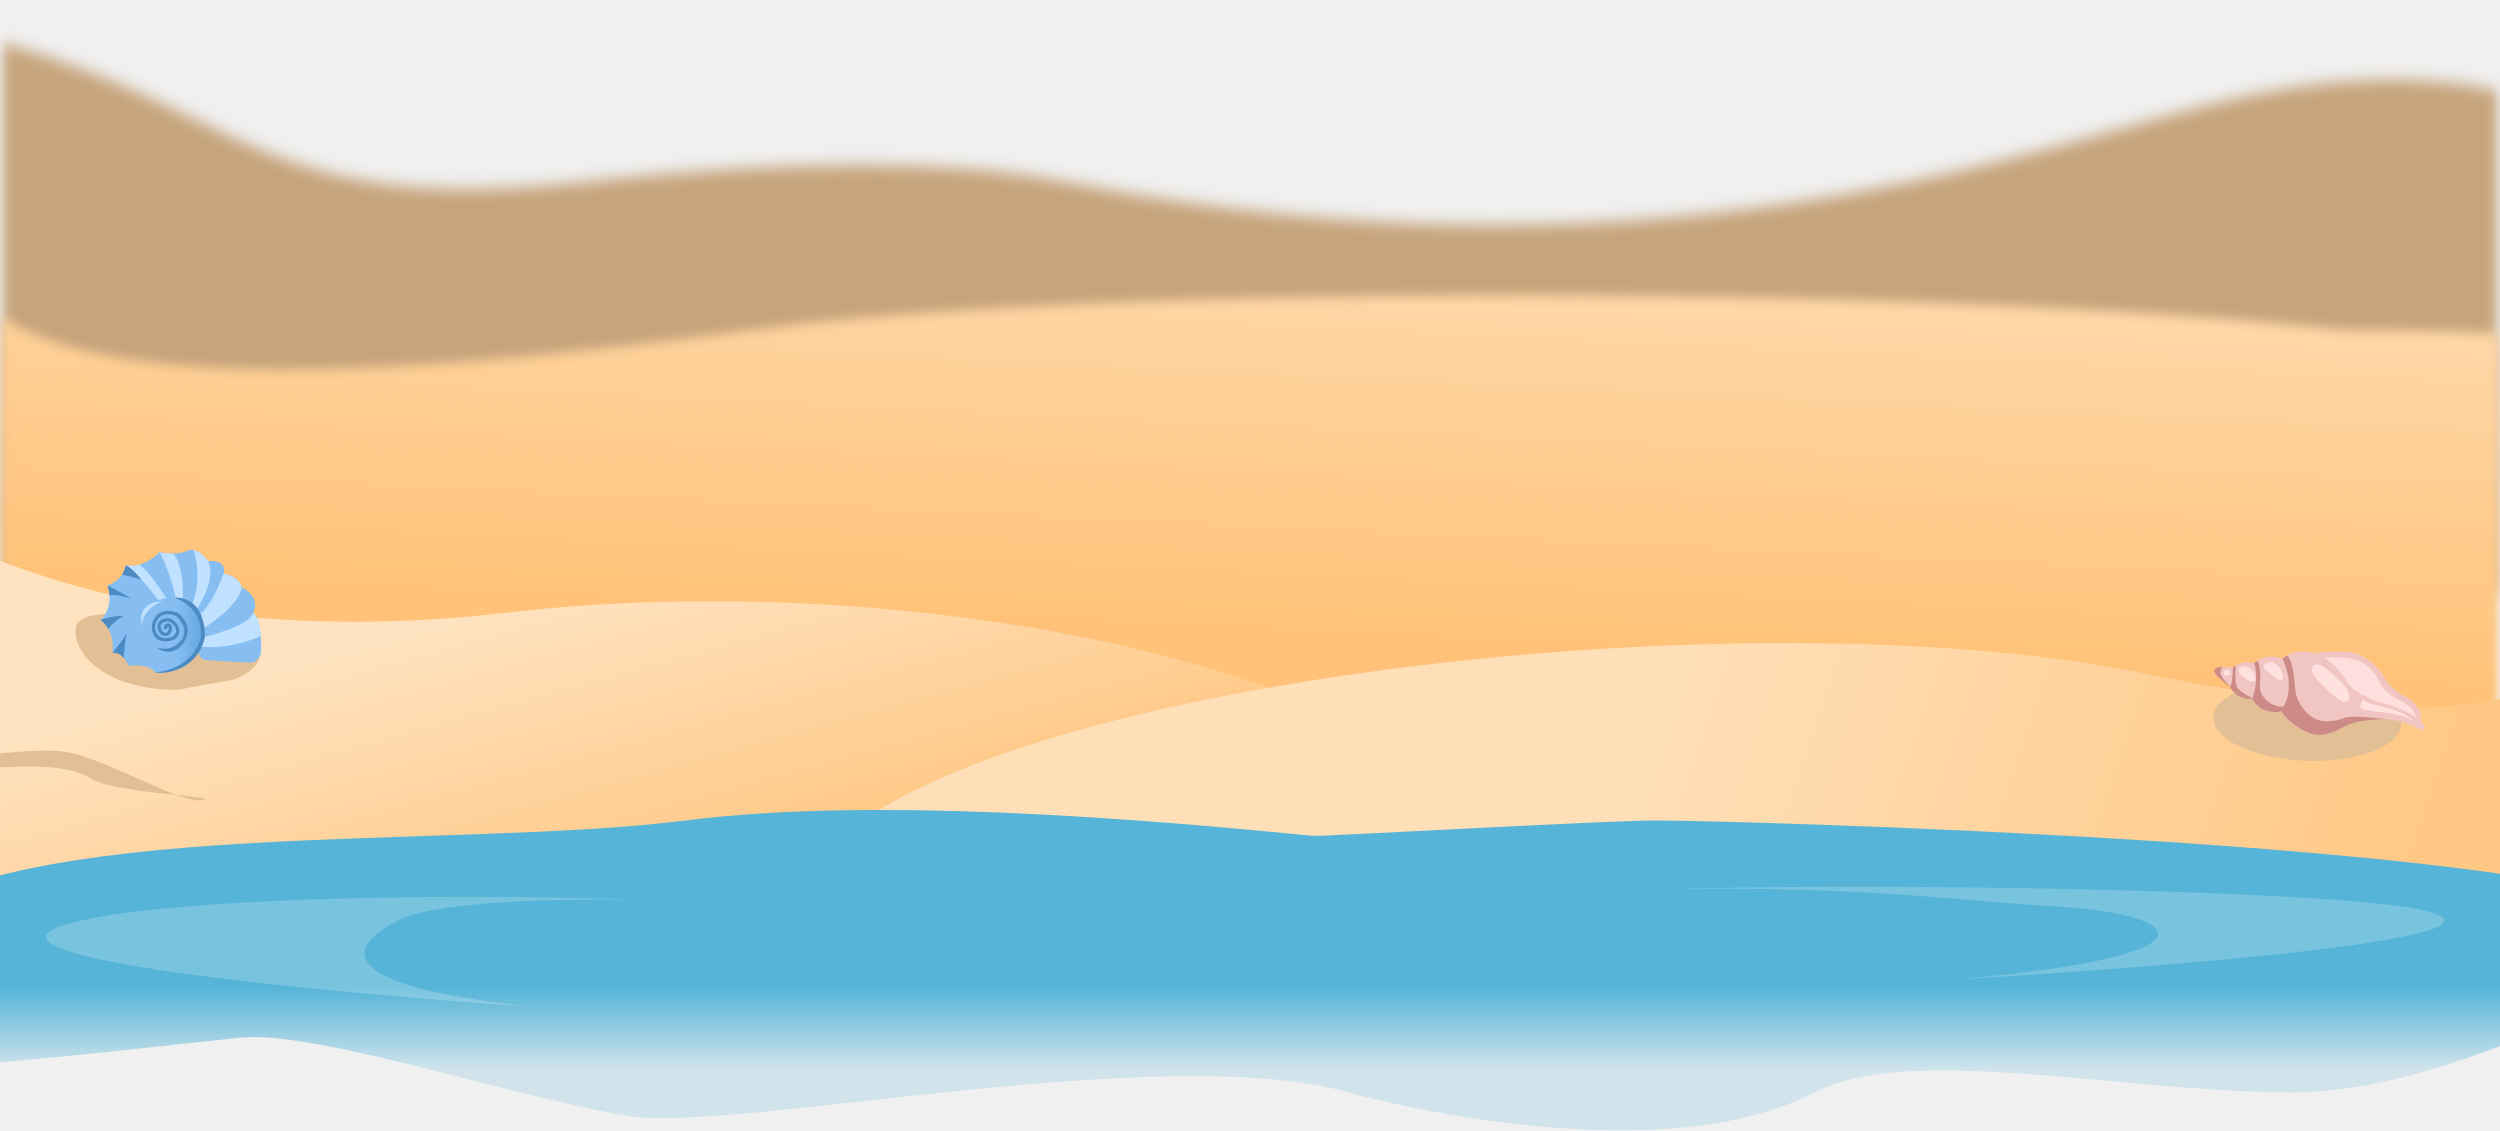
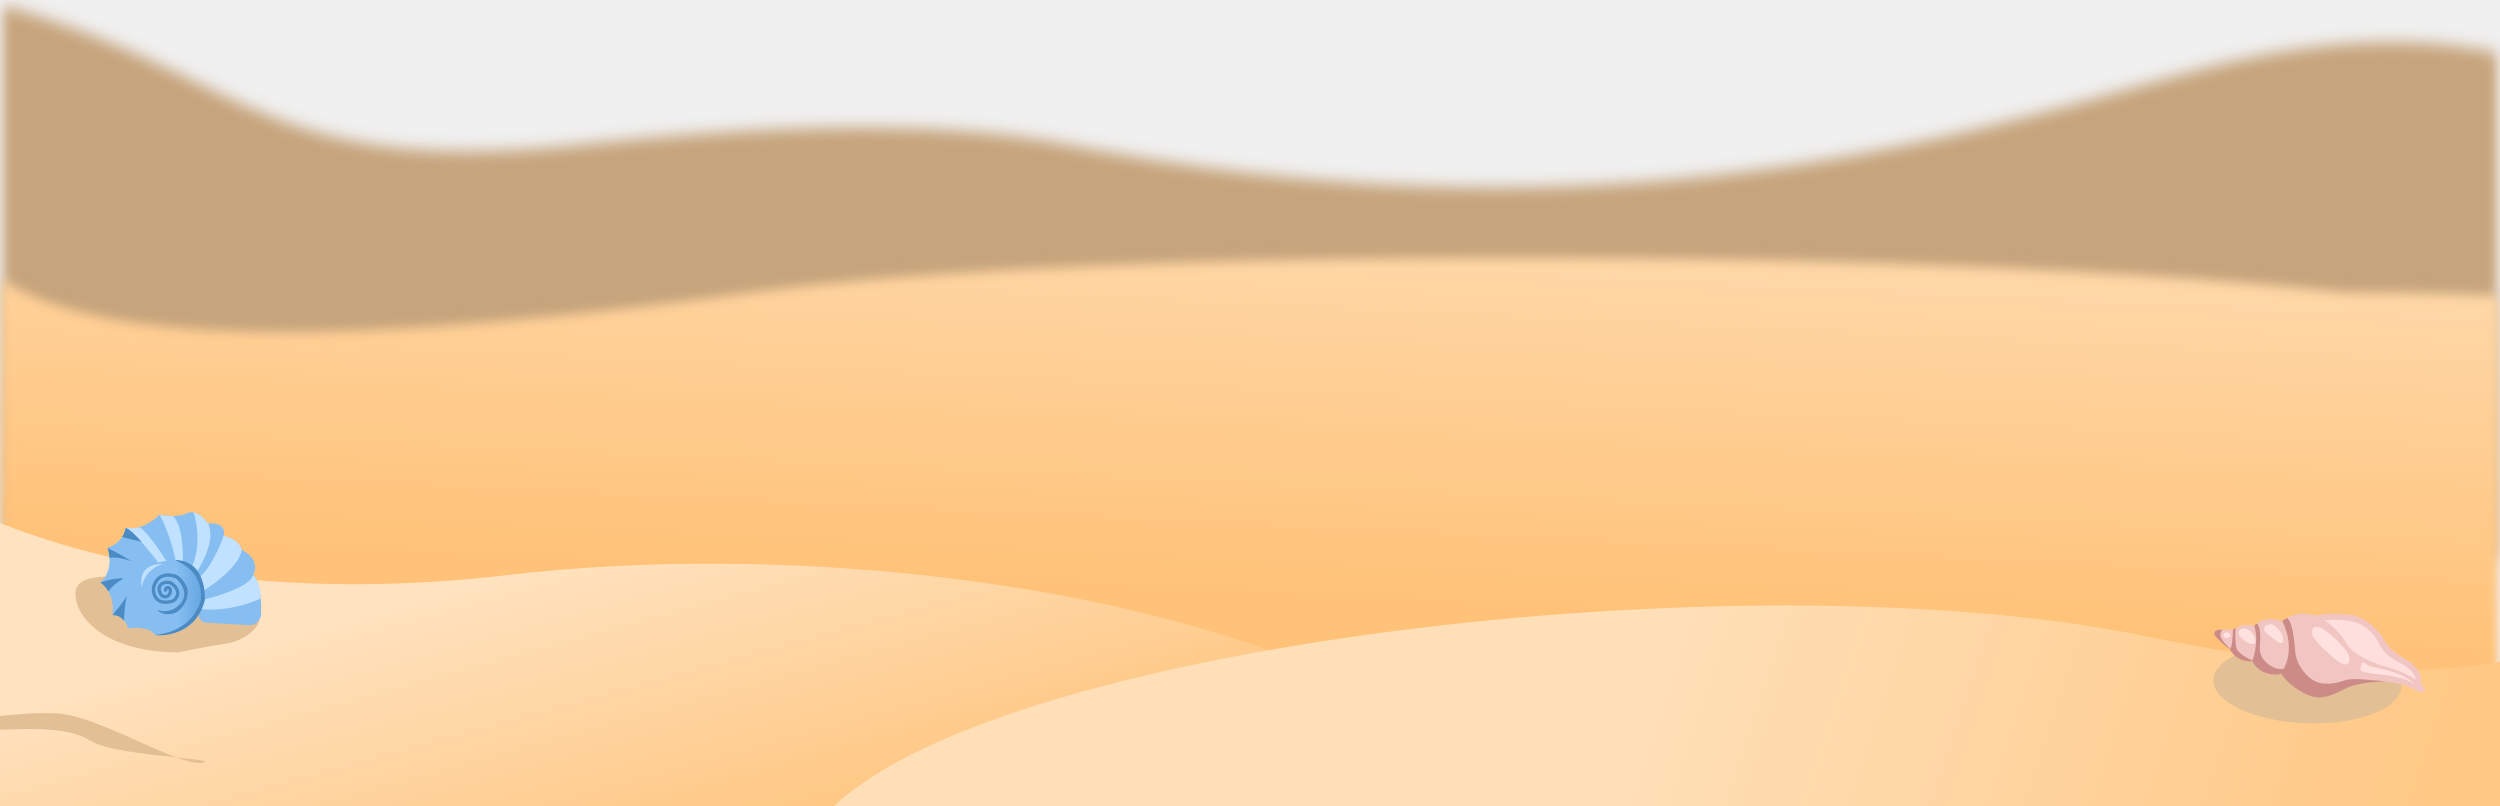
- <svg xmlns="http://www.w3.org/2000/svg" width="1280" height="579" viewBox="0 0 1280 579" fill="none">
+ <svg xmlns="http://www.w3.org/2000/svg" fill="none" viewBox="0 19.215 1280 412.479" style="max-height: 500px" width="1280" height="412.479">
  <g filter="url(#filter0_f_0_1)">
-     <path d="M-54.813 304.982V166.351C18.404 185.799 -143.125 -7.356 -54.813 8.982C130.687 43.302 112.195 113.482 300.695 92.983C412.623 80.81 493.311 82.773 545.195 92.983C855.195 153.982 1046.69 72.424 1144.19 50.482C1286.19 18.53 1344.02 75.668 1370.19 82.982L1286.19 304.982H-54.813Z" fill="#C6A47C" />
+     <path fill="#C6A47C" d="M-54.813 304.982V166.351C18.404 185.799 -143.125 -7.356 -54.813 8.982C130.687 43.302 112.195 113.482 300.695 92.983C412.623 80.81 493.311 82.773 545.195 92.983C855.195 153.982 1046.69 72.424 1144.19 50.482C1286.19 18.53 1344.02 75.668 1370.19 82.982L1286.19 304.982H-54.813Z" />
  </g>
  <g filter="url(#filter1_f_0_1)">
-     <path d="M-36.598 377.222L-36.598 132C3.165 162.907 14 219.5 384.5 169C563.332 144.625 993.761 145.882 1200.5 169C1640 169 1399.2 299.038 1407 377.222H-36.598Z" fill="url(#paint0_linear_0_1)" />
+     <path fill="url(#paint0_linear_0_1)" d="M-36.598 377.222L-36.598 132C3.165 162.907 14.001 219.5 384.5 169C563.332 144.625 993.762 145.882 1200.5 169C1640 169 1399.2 299.038 1407 377.222H-36.598Z" />
  </g>
-   <path d="M-83 454.686V235C-57.819 267.601 60.633 337.001 260.2 313.628C465.815 289.546 748.473 340.659 797 465L-83 454.686Z" fill="url(#paint1_linear_0_1)" />
-   <path d="M1345 455V317C1319.83 349.693 1284.51 383.264 1098.01 344.821C895.434 303.065 503.333 349.257 423 436L1345 455Z" fill="url(#paint2_linear_0_1)" />
-   <ellipse cx="48.147" cy="20.539" rx="48.147" ry="20.539" transform="matrix(0.999347 0.0361216 -0.0373071 0.999304 1134.02 346.727)" fill="#E2BF94" />
-   <path d="M130.547 330.488C138.223 337.384 126.131 347.292 115.862 348.747C110.83 349.459 103.185 350.766 91.07 353.256C49.88 352.997 36.57 331.633 38.921 321.078C41.272 310.522 71.308 313.791 105.101 321.078C119.44 324.17 126.895 327.208 130.547 330.488Z" fill="#E2BF94" />
-   <path d="M106.119 338.063C101.976 337.832 101.554 334.614 101.861 333.034C98.516 341.538 85.535 344.055 79.463 344.25C76.834 340.27 69.186 340.378 65.691 340.929C63.697 334.94 59.493 333.875 57.641 334.092C58.714 324.439 53.962 318.978 51.452 317.454C57.485 311.91 56.374 303.35 55.065 299.763C62.231 297.094 64.291 291.756 64.425 289.42C71.602 291.097 78.928 285.646 81.694 282.711C88.886 284.133 93.802 282.958 95.362 282.193C99.665 279.62 104.537 284.513 106.434 287.281C114.793 286.467 115.296 291.287 114.503 293.799C120.688 294.654 123.31 298.761 123.847 300.708C132.158 305.259 131.151 311.124 129.608 313.488C133.776 317.809 133.993 329.494 133.581 334.796C132.341 338.305 129.429 339.251 128.128 339.285L106.119 338.063Z" fill="#86BEF1" />
-   <path d="M133.458 325.606C133.464 319.855 130.861 314.279 129.603 313.57C127.943 319.868 110.567 324.654 102.545 326.764L101.984 330.886C113.822 332.822 128.547 328.208 133.458 325.606Z" fill="#C0E1FF" />
-   <path d="M102.269 314.607C108.273 309.573 112.966 297.949 114.516 293.562C119.317 294.787 122.767 296.896 123.843 300.789C122.31 309.394 108.727 319.013 103.125 322.323C103.603 318.515 102.969 315.605 102.269 314.607Z" fill="#C0E1FF" />
-   <path d="M98.011 309.579C102.651 301.146 101.269 286.756 98.972 281.517C102.819 282.369 105.244 285.379 106.732 287.752C110.177 295.611 103.762 307.449 100.797 311.97C100.797 311.97 100.02 310.804 99.27 310.288C98.942 310.062 98.011 309.579 98.011 309.579Z" fill="#C0E1FF" />
-   <path d="M90.047 306.9C88.903 299.68 84.186 286.447 81.689 282.793C83.613 283.22 86.85 283.4 88.468 283.489C93.442 287.344 93.876 302.427 93.571 307.735C92.579 306.913 90.587 306.93 90.047 306.9Z" fill="#C0E1FF" />
-   <path d="M81.541 308.025C77.935 302.969 68.327 291.21 64.421 289.502C67.01 289.645 69.275 289.771 70.93 289.224C74.185 289.085 86.127 307.322 85.48 307.286C84.962 307.257 83.196 307.478 81.541 308.025Z" fill="#C0E1FF" />
-   <path d="M64.421 289.502C66.955 290.601 69.398 293.293 72.452 296.657L62.528 294.189C62.528 294.189 63.213 293.039 63.627 292.014C64.041 290.988 64.421 289.502 64.421 289.502Z" fill="#4B8AC3" />
-   <path d="M101.515 333.416C109.308 306.245 92.802 304.178 81.596 307.07C78.489 306.897 74.941 328.745 73.583 339.213C71.899 338.374 69.664 337.334 74.193 339.886C78.723 342.438 79.153 343.995 79.458 344.332C93.714 344.868 100.109 337.172 101.515 333.416Z" fill="url(#paint3_linear_0_1)" />
-   <path d="M55.06 299.845C59.805 302.026 65.143 305.198 67.336 306.598C63.837 305.333 58.821 304.096 56.069 304.901C55.929 302.941 55.722 301.838 55.06 299.845Z" fill="#4B8AC3" />
-   <path d="M63.264 315.317C60.675 315.173 55.333 315.835 51.447 317.536C53.64 318.936 54.52 320.582 55.488 322.019C57.476 319.062 60.001 317.479 63.264 315.317Z" fill="#4B8AC3" />
-   <path d="M102.888 326.465C103.965 312.211 93.251 307.66 89.455 305.909C102.762 306.009 105.25 319.247 104.83 326.572C100.985 342.652 85.463 345.305 79.458 344.333C93.313 342.802 100.452 334.955 102.888 326.465Z" fill="#4B8AC3" />
-   <path d="M93.086 327.517C97.012 321.345 90.969 315.619 87.722 313.481C91.828 312.174 95.756 318.719 96.041 321.291C96.683 327.078 92.531 331.533 90.186 332.787C85.394 334.821 81.842 332.963 80.513 331.611C87.416 333.528 90.998 329.957 93.086 327.517Z" fill="#4B8AC3" />
-   <path d="M78.581 320.095L77.756 319.89L77.74 319.954L77.734 320.02L78.581 320.095ZM88.249 327.022L88.475 327.841L88.54 327.822L88.603 327.794L88.249 327.022ZM87.484 317.714L87.955 317.005L87.904 316.971L87.848 316.945L87.484 317.714ZM82.283 323.403L81.54 323.818L81.546 323.829L81.553 323.839L82.283 323.403ZM83.855 321.17C83.732 321.624 84 322.09 84.453 322.212C84.906 322.335 85.373 322.066 85.496 321.613L83.855 321.17ZM90.993 313.927C89.363 313.154 86.658 312.42 84.035 312.997C82.706 313.289 81.397 313.919 80.282 315.047C79.169 316.174 78.291 317.755 77.756 319.89L79.405 320.3C79.881 318.401 80.632 317.11 81.49 316.241C82.346 315.374 83.349 314.887 84.397 314.657C86.529 314.188 88.838 314.788 90.263 315.463L90.993 313.927ZM77.734 320.02C77.575 321.785 77.885 324.37 79.493 326.226C81.173 328.165 84.048 329.068 88.475 327.841L88.023 326.203C84.003 327.318 81.895 326.4 80.779 325.111C79.59 323.739 79.29 321.69 79.427 320.17L77.734 320.02ZM88.603 327.794C90.165 327.076 91.605 325.447 91.82 323.397C92.043 321.278 90.939 318.986 87.955 317.005L87.013 318.422C89.655 320.176 90.266 321.926 90.13 323.222C89.987 324.587 88.996 325.744 87.895 326.249L88.603 327.794ZM87.848 316.945C87.053 316.57 86.074 316.437 85.126 316.511C84.174 316.585 83.178 316.875 82.356 317.429C81.522 317.991 80.859 318.837 80.66 319.976C80.465 321.101 80.743 322.389 81.54 323.818L83.025 322.987C82.35 321.778 82.227 320.888 82.335 320.265C82.441 319.657 82.787 319.187 83.305 318.837C83.836 318.48 84.534 318.262 85.255 318.205C85.979 318.149 86.65 318.261 87.121 318.483L87.848 316.945ZM81.553 323.839C82.316 325.116 83.847 325.853 85.289 325.576C86.03 325.434 86.723 325.026 87.237 324.33C87.746 323.644 88.048 322.722 88.114 321.583L86.416 321.488C86.365 322.388 86.134 322.966 85.871 323.321C85.615 323.668 85.299 323.844 84.972 323.907C84.278 324.04 83.435 323.672 83.013 322.966L81.553 323.839ZM88.114 321.583C88.175 320.508 87.443 319.506 86.487 319.226C85.965 319.073 85.375 319.138 84.864 319.516C84.377 319.876 84.05 320.454 83.855 321.17L85.496 321.613C85.631 321.116 85.801 320.935 85.874 320.881C85.923 320.845 85.954 320.842 86.006 320.857C86.082 320.879 86.195 320.95 86.29 321.085C86.382 321.216 86.423 321.361 86.416 321.488L88.114 321.583Z" fill="#4B8AC3" />
-   <path d="M83.803 308.214C79.704 307.487 70.344 309.264 72.627 320.31C73.038 313.149 80.397 308.025 83.803 308.214Z" fill="#C0E1FF" />
-   <path d="M57.637 334.174C59.997 331.264 64.233 326.09 64.965 323.898C65.001 323.73 65.037 323.566 65.073 323.405C65.065 323.545 65.028 323.711 64.965 323.898C63.998 328.459 63.225 335.561 63.64 337.064C62.419 335.718 60.568 334.017 57.637 334.174Z" fill="#4B8AC3" />
-   <path d="M1231.68 356.77C1239.89 361.216 1240.11 367.509 1239.19 370.1L1207.77 360.184L1181.81 335.627C1185.82 333.134 1197.05 333.387 1202.16 333.825C1210.42 334.288 1217.44 341.627 1219.92 345.239C1222 350.61 1228.62 355.164 1231.68 356.77Z" fill="#F1C5C2" />
-   <path d="M1227.7 358.024C1235.59 361.728 1237.06 365.947 1236.81 367.594L1207.4 362.773L1185.87 337.332C1190.15 336.486 1199.36 336.13 1203.59 337.274C1211.26 338.428 1216.11 344.917 1217.49 347.486C1219.73 353.41 1225.23 356.979 1227.7 358.024Z" fill="#FFDEDE" />
-   <path d="M1219.99 360.097C1232.69 363.302 1239.9 368.688 1241.62 372.182C1241.49 374.349 1239.07 373.7 1237.88 373.104C1220.77 363.267 1201.22 370.217 1193.58 374.922C1182.1 379.35 1171.73 369.468 1167.98 363.973C1159.75 366.229 1154.66 360.735 1153.15 357.706C1144.9 357.061 1142.13 353.237 1141.78 351.405C1133.83 345.524 1133.28 343.228 1133.99 342.815C1134.45 341.211 1140.36 341.437 1143.26 341.75C1147.51 338.365 1152.32 338.937 1154.2 339.646C1158.9 334.837 1165.76 336.068 1168.61 337.284C1173.09 333.006 1179.82 333.157 1182.62 333.768C1191.05 335.211 1198.63 343.498 1201.32 348.632C1204.31 354.235 1214.12 358.183 1219.99 360.097Z" fill="#F1C5C2" />
-   <path d="M1200.22 367.659C1203.63 366.038 1215.11 367.513 1221.59 368.179C1205.75 368.377 1201.13 371.786 1199.96 372.173C1192.58 376.289 1187.39 377.093 1182.96 375.523C1174.62 372.563 1168.78 366.121 1167.99 363.812C1174.83 353.868 1171.09 342.093 1168.6 337.349C1168.86 336.91 1169.09 336.867 1169.57 336.497C1169.95 336.209 1170.06 336.072 1170.77 335.659C1173.84 336.737 1174.73 348.186 1175.24 353.801C1176.48 361.117 1181.53 365.78 1183.9 367.196C1188.86 370.735 1196.84 368.979 1200.22 367.659Z" fill="#CC8B86" />
-   <path d="M1158.31 356.022C1161.7 361.104 1166.71 362.004 1168.8 361.819L1169.51 361.406C1169.26 362.479 1168.7 363.474 1168.45 363.838C1166.15 365.339 1161.51 364.354 1159.49 363.561C1156.42 362.483 1153.75 359.239 1153.15 357.77C1156.22 349.246 1155.12 342.254 1154.2 339.711C1154.2 339.711 1154.45 339.273 1154.69 339.06C1154.94 338.847 1155.65 338.434 1155.65 338.434C1157.55 340.534 1157.39 346.76 1157.09 349.385C1156.7 352.806 1157.75 355.235 1158.31 356.022Z" fill="#CC8B86" />
-   <path d="M1144.85 350.057C1144.84 353.318 1151.07 356.596 1153.85 357.583C1150.12 358.46 1146.31 356.556 1145.21 355.739C1142.75 353.789 1141.96 352.31 1141.78 351.47C1142.93 350.629 1143.17 344.528 1143.26 341.815C1143.26 341.588 1143.7 341.381 1143.98 341.176C1144.26 340.971 1144.42 340.968 1144.7 340.763C1144.26 345.087 1144.61 348.836 1144.85 350.057Z" fill="#CC8B86" />
-   <path d="M1136.88 344.627C1136.78 346.253 1140.39 350.26 1142 351.483C1140.54 351.4 1137.15 347.813 1135.84 346.607C1133.56 344.668 1133.72 343.544 1133.74 343.093C1134.3 341.538 1136.67 341.596 1137.98 341.518C1137.01 342.37 1136.76 343.941 1136.88 344.627Z" fill="#CC8B86" />
-   <path d="M1218.3 361.426C1227.4 363.295 1234.77 367.182 1236.24 369.68C1231.86 365.81 1219.74 364.451 1215.61 364.219C1210.37 363.246 1210.51 363.48 1209.02 362.717C1207.81 361.381 1209.15 359.251 1209.74 358.228C1212.4 359.963 1212.62 360.258 1218.3 361.426Z" fill="#FFE2E0" />
-   <path d="M1197.36 358.077C1203.59 361.688 1203.32 357.053 1202.41 354.284C1199.58 349.053 1192.68 343.471 1189.58 341.335C1183.51 338.095 1183.39 342.195 1184.09 344.65C1185.55 348.174 1193.54 355.07 1197.36 358.077Z" fill="#FFE2E0" />
-   <path d="M1168.03 343.269C1170.58 350.116 1167.25 348.736 1165.27 347.191L1159.77 342.806C1158.09 339.994 1160.76 339.011 1162.3 338.871C1164.17 338.432 1166.9 341.62 1168.03 343.269Z" fill="#FFE2E0" />
-   <path d="M1150.93 348.424C1155.97 350.338 1155.02 346.616 1153.92 344.515C1153.44 343.507 1151.84 341.41 1149.28 341.085C1146.72 340.76 1146.13 342.493 1146.16 343.401C1146.25 345.036 1149.38 347.431 1150.93 348.424Z" fill="#FFE2E0" />
-   <path d="M1139.96 343.053C1141.98 343.166 1142.1 344.532 1141.91 345.2C1140.96 345.751 1138.94 346.483 1138.47 345.007C1138 343.532 1139.27 343.09 1139.96 343.053Z" fill="#FFE2E0" />
-   <path d="M-37.387 393.483C-28.962 388.279 13.482 383.224 30.303 384.561C46.142 385.819 73.118 400.679 90.368 407.025C101.165 408.146 108.266 408.85 103.456 409.743C100.625 410.269 96.018 409.104 90.368 407.025C75.418 405.473 53.38 403.124 46.052 398.371C33.431 390.185 8.108 392.84 -4.89 393.023L-37.387 393.483Z" fill="#E2BF94" />
-   <path d="M350.992 420.088C448.174 407.764 584.7 419.342 672.492 427.96C679.489 428.15 823.492 420.088 847.492 420.088C887.093 420.088 1279.99 430.671 1359.99 465.35C1481.41 517.986 1347.71 514.066 1292.71 531.275C1271.72 537.843 1224.01 559.866 1169.99 559.319C1082.46 558.431 976.705 534.44 928.992 559.319C851.835 599.55 713.155 565.799 690.492 559.319C596.492 532.439 376.786 579.865 322.5 571.5C268.214 563.136 161.615 527.389 123.492 531.275C-14.508 545.344 -172.47 571.697 -61.508 476.174C6.663 417.488 229.514 435.492 350.992 420.088Z" fill="url(#paint4_linear_0_1)" />
-   <path d="M32.684 473.657C-9.79 487.189 100.472 503.509 273.03 515.532C131.451 500.752 206.645 470.098 206.645 470.098C206.645 470.098 224.648 459.341 327.145 460.598C219.495 456.926 75.158 460.125 32.684 473.657Z" fill="white" fill-opacity="0.21" />
-   <path d="M1242.36 466.43C1284.78 477.367 1174.47 491.068 1001.89 501.451C1143.51 488.911 1115.41 468.152 1057.35 464.484C990.32 460.248 956.498 453.868 854.003 455.22C961.659 451.876 1199.93 455.494 1242.36 466.43Z" fill="white" fill-opacity="0.21" />
+   <path fill="url(#paint1_linear_0_1)" d="M-83 454.686V235C-57.819 267.601 60.633 337.001 260.2 313.628C465.815 289.546 748.473 340.659 797 465L-83 454.686Z" />
+   <path fill="url(#paint2_linear_0_1)" d="M1345 455V317C1319.83 349.693 1284.51 383.264 1098.01 344.821C895.434 303.065 503.333 349.257 423 436L1345 455Z" />
+   <ellipse fill="#E2BF94" transform="matrix(0.999347 0.0361216 -0.0373071 0.999304 1134.02 346.728)" ry="20.539" rx="48.147" cy="20.539" cx="48.147" />
+   <path fill="#E2BF94" d="M130.546 330.488C138.223 337.384 126.13 347.292 115.861 348.747C110.829 349.459 103.185 350.766 91.07 353.256C49.879 352.997 36.569 331.633 38.92 321.078C41.271 310.522 71.308 313.791 105.101 321.078C119.439 324.17 126.894 327.208 130.546 330.488Z" />
+   <path fill="#86BEF1" d="M106.119 338.063C101.976 337.832 101.554 334.614 101.861 333.034C98.516 341.538 85.535 344.055 79.463 344.25C76.834 340.27 69.186 340.378 65.691 340.929C63.697 334.94 59.493 333.875 57.641 334.092C58.714 324.439 53.962 318.978 51.452 317.454C57.485 311.91 56.374 303.35 55.065 299.763C62.231 297.094 64.291 291.756 64.425 289.42C71.602 291.097 78.928 285.646 81.694 282.711C88.886 284.133 93.802 282.958 95.362 282.193C99.665 279.62 104.537 284.513 106.434 287.281C114.793 286.467 115.296 291.287 114.503 293.799C120.688 294.654 123.31 298.761 123.847 300.708C132.158 305.259 131.151 311.124 129.608 313.488C133.776 317.809 133.993 329.494 133.581 334.796C132.341 338.305 129.429 339.251 128.128 339.285L106.119 338.063Z" />
+   <path fill="#C0E1FF" d="M133.458 325.605C133.463 319.855 130.861 314.279 129.603 313.57C127.942 319.868 110.567 324.653 102.545 326.764L101.984 330.886C113.822 332.821 128.546 328.208 133.458 325.605Z" />
+   <path fill="#C0E1FF" d="M102.269 314.608C108.273 309.574 112.966 297.949 114.517 293.562C119.317 294.788 122.768 296.896 123.843 300.79C122.31 309.395 108.727 319.013 103.125 322.323C103.604 318.516 102.97 315.605 102.269 314.608Z" />
+   <path fill="#C0E1FF" d="M98.011 309.579C102.651 301.146 101.269 286.756 98.972 281.517C102.819 282.369 105.244 285.379 106.732 287.752C110.177 295.611 103.762 307.449 100.796 311.97C100.796 311.97 100.02 310.804 99.269 310.288C98.941 310.062 98.011 309.579 98.011 309.579Z" />
+   <path fill="#C0E1FF" d="M90.047 306.9C88.903 299.68 84.186 286.446 81.689 282.793C83.613 283.219 86.85 283.399 88.468 283.489C93.442 287.344 93.876 302.427 93.571 307.734C92.579 306.913 90.587 306.93 90.047 306.9Z" />
+   <path fill="#C0E1FF" d="M81.541 308.025C77.934 302.969 68.327 291.21 64.42 289.502C67.01 289.645 69.275 289.771 70.93 289.224C74.185 289.085 86.127 307.322 85.48 307.286C84.962 307.257 83.196 307.478 81.541 308.025Z" />
+   <path fill="#4B8AC3" d="M64.421 289.502C66.956 290.601 69.399 293.293 72.453 296.657L62.529 294.189C62.529 294.189 63.214 293.039 63.628 292.014C64.042 290.988 64.421 289.502 64.421 289.502Z" />
+   <path fill="url(#paint3_linear_0_1)" d="M101.514 333.416C109.307 306.245 92.801 304.178 81.596 307.07C78.488 306.897 74.94 328.745 73.582 339.213C71.898 338.374 69.664 337.334 74.193 339.886C78.722 342.438 79.152 343.995 79.458 344.332C93.714 344.868 100.108 337.172 101.514 333.416Z" />
+   <path fill="#4B8AC3" d="M55.06 299.845C59.805 302.025 65.143 305.197 67.336 306.597C63.836 305.332 58.82 304.095 56.068 304.901C55.929 302.94 55.722 301.837 55.06 299.845Z" />
+   <path fill="#4B8AC3" d="M63.264 315.317C60.674 315.173 55.333 315.835 51.447 317.536C53.639 318.936 54.519 320.582 55.487 322.019C57.475 319.062 60.001 317.479 63.264 315.317Z" />
+   <path fill="#4B8AC3" d="M102.888 326.465C103.965 312.211 93.251 307.66 89.455 305.909C102.762 306.009 105.25 319.247 104.83 326.572C100.985 342.652 85.463 345.305 79.458 344.333C93.313 342.802 100.452 334.955 102.888 326.465Z" />
+   <path fill="#4B8AC3" d="M93.086 327.516C97.012 321.345 90.969 315.619 87.722 313.48C91.828 312.173 95.756 318.719 96.041 321.29C96.683 327.077 92.531 331.532 90.186 332.787C85.394 334.821 81.842 332.962 80.513 331.61C87.416 333.527 90.998 329.956 93.086 327.516Z" />
+   <path fill="#4B8AC3" d="M78.581 320.094L77.756 319.889L77.74 319.953L77.734 320.019L78.581 320.094ZM88.249 327.021L88.475 327.84L88.54 327.822L88.603 327.793L88.249 327.021ZM87.484 317.713L87.955 317.005L87.904 316.971L87.848 316.944L87.484 317.713ZM82.283 323.402L81.54 323.817L81.546 323.828L81.553 323.839L82.283 323.402ZM83.855 321.17C83.732 321.623 84 322.09 84.453 322.212C84.906 322.334 85.373 322.066 85.496 321.613L83.855 321.17ZM90.993 313.926C89.363 313.154 86.658 312.42 84.035 312.996C82.706 313.288 81.397 313.919 80.282 315.047C79.169 316.173 78.291 317.755 77.756 319.889L79.405 320.299C79.881 318.4 80.632 317.109 81.49 316.24C82.346 315.374 83.349 314.887 84.397 314.656C86.529 314.188 88.838 314.787 90.263 315.462L90.993 313.926ZM77.734 320.019C77.575 321.784 77.885 324.37 79.493 326.225C81.173 328.164 84.048 329.068 88.475 327.84L88.023 326.202C84.003 327.317 81.895 326.399 80.779 325.111C79.59 323.738 79.29 321.689 79.427 320.169L77.734 320.019ZM88.603 327.793C90.165 327.076 91.605 325.446 91.82 323.396C92.043 321.278 90.939 318.985 87.955 317.005L87.013 318.422C89.655 320.175 90.266 321.926 90.13 323.222C89.987 324.586 88.996 325.743 87.895 326.249L88.603 327.793ZM87.848 316.944C87.053 316.57 86.074 316.436 85.126 316.51C84.174 316.585 83.178 316.874 82.356 317.428C81.522 317.99 80.859 318.836 80.66 319.976C80.465 321.1 80.743 322.389 81.54 323.817L83.025 322.987C82.35 321.777 82.227 320.887 82.335 320.264C82.441 319.656 82.787 319.186 83.305 318.837C83.836 318.479 84.534 318.261 85.255 318.205C85.979 318.148 86.65 318.261 87.121 318.482L87.848 316.944ZM81.553 323.839C82.316 325.115 83.847 325.852 85.289 325.575C86.03 325.433 86.723 325.025 87.237 324.33C87.746 323.643 88.048 322.721 88.114 321.582L86.416 321.488C86.365 322.387 86.134 322.965 85.871 323.321C85.615 323.668 85.299 323.843 84.972 323.906C84.278 324.039 83.435 323.671 83.013 322.965L81.553 323.839ZM88.114 321.582C88.175 320.507 87.443 319.505 86.487 319.225C85.965 319.072 85.375 319.137 84.864 319.515C84.377 319.875 84.05 320.454 83.855 321.17L85.496 321.613C85.631 321.116 85.801 320.935 85.874 320.881C85.923 320.845 85.954 320.841 86.006 320.857C86.082 320.879 86.195 320.95 86.29 321.084C86.382 321.215 86.423 321.361 86.416 321.488L88.114 321.582Z" />
+   <path fill="#C0E1FF" d="M83.803 308.214C79.704 307.488 70.344 309.264 72.628 320.31C73.038 313.149 80.398 308.025 83.803 308.214Z" />
+   <path fill="#4B8AC3" d="M57.637 334.174C59.997 331.264 64.233 326.09 64.966 323.898C65.001 323.73 65.037 323.566 65.073 323.405C65.065 323.545 65.028 323.711 64.966 323.898C63.998 328.459 63.226 335.561 63.641 337.064C62.419 335.718 60.568 334.017 57.637 334.174Z" />
+   <path fill="#F1C5C2" d="M1231.68 356.77C1239.89 361.216 1240.11 367.509 1239.19 370.1L1207.77 360.184L1181.81 335.627C1185.82 333.134 1197.05 333.387 1202.16 333.825C1210.42 334.288 1217.44 341.627 1219.92 345.239C1222 350.61 1228.62 355.164 1231.68 356.77Z" />
+   <path fill="#FFDEDE" d="M1227.7 358.025C1235.59 361.728 1237.06 365.948 1236.81 367.595L1207.4 362.774L1185.87 337.333C1190.15 336.486 1199.36 336.131 1203.59 337.274C1211.26 338.429 1216.11 344.918 1217.49 347.487C1219.73 353.41 1225.23 356.98 1227.7 358.025Z" />
+   <path fill="#F1C5C2" d="M1219.99 360.098C1232.7 363.302 1239.9 368.689 1241.62 372.182C1241.49 374.349 1239.07 373.7 1237.88 373.105C1220.77 363.267 1201.22 370.217 1193.58 374.922C1182.1 379.35 1171.73 369.468 1167.98 363.973C1159.75 366.229 1154.66 360.735 1153.15 357.706C1144.9 357.062 1142.13 353.238 1141.78 351.406C1133.83 345.525 1133.28 343.229 1133.99 342.816C1134.45 341.211 1140.36 341.437 1143.26 341.751C1147.51 338.365 1152.32 338.938 1154.2 339.647C1158.9 334.838 1165.76 336.068 1168.61 337.285C1173.09 333.007 1179.82 333.158 1182.62 333.768C1191.05 335.212 1198.63 343.499 1201.32 348.633C1204.31 354.236 1214.12 358.183 1219.99 360.098Z" />
+   <path fill="#CC8B86" d="M1200.22 367.659C1203.63 366.039 1215.11 367.513 1221.6 368.179C1205.75 368.377 1201.13 371.787 1199.96 372.174C1192.59 376.29 1187.39 377.093 1182.96 375.523C1174.62 372.564 1168.78 366.121 1167.99 363.812C1174.83 353.869 1171.09 342.094 1168.6 337.349C1168.86 336.911 1169.09 336.867 1169.57 336.498C1169.95 336.209 1170.06 336.072 1170.77 335.659C1173.84 336.737 1174.73 348.186 1175.25 353.802C1176.48 361.118 1181.53 365.78 1183.91 367.197C1188.86 370.736 1196.84 368.98 1200.22 367.659Z" />
+   <path fill="#CC8B86" d="M1158.31 356.021C1161.7 361.103 1166.71 362.004 1168.8 361.818L1169.51 361.406C1169.26 362.479 1168.7 363.474 1168.45 363.837C1166.15 365.339 1161.51 364.354 1159.49 363.561C1156.42 362.483 1153.75 359.238 1153.15 357.77C1156.22 349.246 1155.12 342.254 1154.2 339.711C1154.2 339.711 1154.45 339.272 1154.69 339.059C1154.94 338.846 1155.65 338.434 1155.65 338.434C1157.55 340.533 1157.39 346.76 1157.09 349.385C1156.7 352.806 1157.75 355.235 1158.31 356.021Z" />
+   <path fill="#CC8B86" d="M1144.85 350.057C1144.84 353.318 1151.07 356.596 1153.85 357.582C1150.12 358.46 1146.31 356.555 1145.21 355.739C1142.75 353.789 1141.96 352.31 1141.78 351.469C1142.93 350.628 1143.18 344.527 1143.26 341.814C1143.26 341.588 1143.7 341.381 1143.98 341.175C1144.26 340.97 1144.42 340.968 1144.7 340.763C1144.26 345.087 1144.61 348.835 1144.85 350.057Z" />
+   <path fill="#CC8B86" d="M1136.88 344.628C1136.78 346.253 1140.39 350.26 1142 351.483C1140.54 351.401 1137.15 347.814 1135.84 346.608C1133.56 344.668 1133.72 343.545 1133.74 343.093C1134.3 341.539 1136.67 341.596 1137.98 341.519C1137.01 342.37 1136.76 343.942 1136.88 344.628Z" />
+   <path fill="#FFE2E0" d="M1218.3 361.426C1227.4 363.295 1234.77 367.182 1236.24 369.68C1231.86 365.81 1219.74 364.451 1215.61 364.219C1210.37 363.246 1210.51 363.48 1209.02 362.717C1207.81 361.381 1209.15 359.251 1209.74 358.228C1212.4 359.963 1212.62 360.258 1218.3 361.426Z" />
+   <path fill="#FFE2E0" d="M1197.36 358.077C1203.59 361.688 1203.32 357.053 1202.41 354.284C1199.58 349.052 1192.68 343.471 1189.58 341.334C1183.51 338.095 1183.39 342.195 1184.09 344.65C1185.55 348.174 1193.54 355.069 1197.36 358.077Z" />
+   <path fill="#FFE2E0" d="M1168.03 343.269C1170.58 350.116 1167.25 348.736 1165.27 347.191L1159.77 342.806C1158.09 339.994 1160.76 339.011 1162.3 338.871C1164.17 338.432 1166.9 341.62 1168.03 343.269Z" />
+   <path fill="#FFE2E0" d="M1150.93 348.424C1155.98 350.338 1155.02 346.616 1153.92 344.515C1153.44 343.507 1151.84 341.41 1149.28 341.085C1146.73 340.76 1146.13 342.493 1146.16 343.401C1146.25 345.036 1149.38 347.431 1150.93 348.424Z" />
+   <path fill="#FFE2E0" d="M1139.96 343.053C1141.98 343.166 1142.1 344.532 1141.91 345.2C1140.96 345.751 1138.94 346.483 1138.47 345.007C1138 343.532 1139.27 343.09 1139.96 343.053Z" />
+   <path fill="#E2BF94" d="M-37.387 393.483C-28.962 388.279 13.482 383.224 30.304 384.561C46.142 385.819 73.118 400.679 90.368 407.025C101.166 408.146 108.266 408.85 103.456 409.743C100.626 410.269 96.019 409.104 90.368 407.025C75.418 405.473 53.38 403.124 46.052 398.371C33.431 390.185 8.108 392.84 -4.89 393.023L-37.387 393.483Z" />
  <defs>
-     <filter id="filter0_f_0_1" x="-90" y="0" width="1468.19" height="312.982" filterUnits="userSpaceOnUse" color-interpolation-filters="sRGB">
-       <feFlood flood-opacity="0" result="BackgroundImageFix" />
-       <feBlend mode="normal" in="SourceGraphic" in2="BackgroundImageFix" result="shape" />
-       <feGaussianBlur stdDeviation="4" result="effect1_foregroundBlur_0_1" />
+     <filter color-interpolation-filters="sRGB" filterUnits="userSpaceOnUse" height="312.982" width="1468.19" y="0" x="-90" id="filter0_f_0_1">
+       <feFlood result="BackgroundImageFix" flood-opacity="0" />
+       <feBlend result="shape" in2="BackgroundImageFix" in="SourceGraphic" mode="normal" />
+       <feGaussianBlur result="effect1_foregroundBlur_0_1" stdDeviation="4" />
    </filter>
-     <filter id="filter1_f_0_1" x="-42.598" y="126" width="1514.49" height="257.222" filterUnits="userSpaceOnUse" color-interpolation-filters="sRGB">
-       <feFlood flood-opacity="0" result="BackgroundImageFix" />
-       <feBlend mode="normal" in="SourceGraphic" in2="BackgroundImageFix" result="shape" />
-       <feGaussianBlur stdDeviation="3" result="effect1_foregroundBlur_0_1" />
+     <filter color-interpolation-filters="sRGB" filterUnits="userSpaceOnUse" height="257.222" width="1514.49" y="126" x="-42.598" id="filter1_f_0_1">
+       <feFlood result="BackgroundImageFix" flood-opacity="0" />
+       <feBlend result="shape" in2="BackgroundImageFix" in="SourceGraphic" mode="normal" />
+       <feGaussianBlur result="effect1_foregroundBlur_0_1" stdDeviation="3" />
    </filter>
-     <linearGradient id="paint0_linear_0_1" x1="743.674" y1="44.754" x2="730.153" y2="328.268" gradientUnits="userSpaceOnUse">
+     <linearGradient gradientUnits="userSpaceOnUse" y2="328.268" x2="730.154" y1="44.754" x1="743.675" id="paint0_linear_0_1">
      <stop stop-color="#FFE3C1" />
-       <stop offset="1" stop-color="#FFC278" />
+       <stop stop-color="#FFC278" offset="1" />
    </linearGradient>
-     <linearGradient id="paint1_linear_0_1" x1="219.169" y1="318.058" x2="271.445" y2="508.247" gradientUnits="userSpaceOnUse">
+     <linearGradient gradientUnits="userSpaceOnUse" y2="508.247" x2="271.445" y1="318.058" x1="219.169" id="paint1_linear_0_1">
      <stop stop-color="#FFE3C1" />
-       <stop offset="1" stop-color="#FFC278" />
+       <stop stop-color="#FFC278" offset="1" />
    </linearGradient>
-     <linearGradient id="paint2_linear_0_1" x1="860" y1="333.264" x2="1233.92" y2="458.7" gradientUnits="userSpaceOnUse">
+     <linearGradient gradientUnits="userSpaceOnUse" y2="458.7" x2="1233.92" y1="333.264" x1="860" id="paint2_linear_0_1">
      <stop stop-color="#FFDFB7" />
-       <stop offset="1" stop-color="#FFC885" />
+       <stop stop-color="#FFC885" offset="1" />
    </linearGradient>
-     <linearGradient id="paint3_linear_0_1" x1="90.4" y1="334.716" x2="102.413" y2="334.745" gradientUnits="userSpaceOnUse">
+     <linearGradient gradientUnits="userSpaceOnUse" y2="334.745" x2="102.412" y1="334.716" x1="90.4" id="paint3_linear_0_1">
      <stop stop-color="#86BEF1" />
-       <stop offset="1" stop-color="#68A8E2" />
-     </linearGradient>
-     <linearGradient id="paint4_linear_0_1" x1="655.492" y1="505.201" x2="655.492" y2="548.003" gradientUnits="userSpaceOnUse">
-       <stop stop-color="#55B4D7" />
-       <stop offset="1" stop-color="#55B4D7" stop-opacity="0.2" />
+       <stop stop-color="#68A8E2" offset="1" />
    </linearGradient>
  </defs>
</svg>
